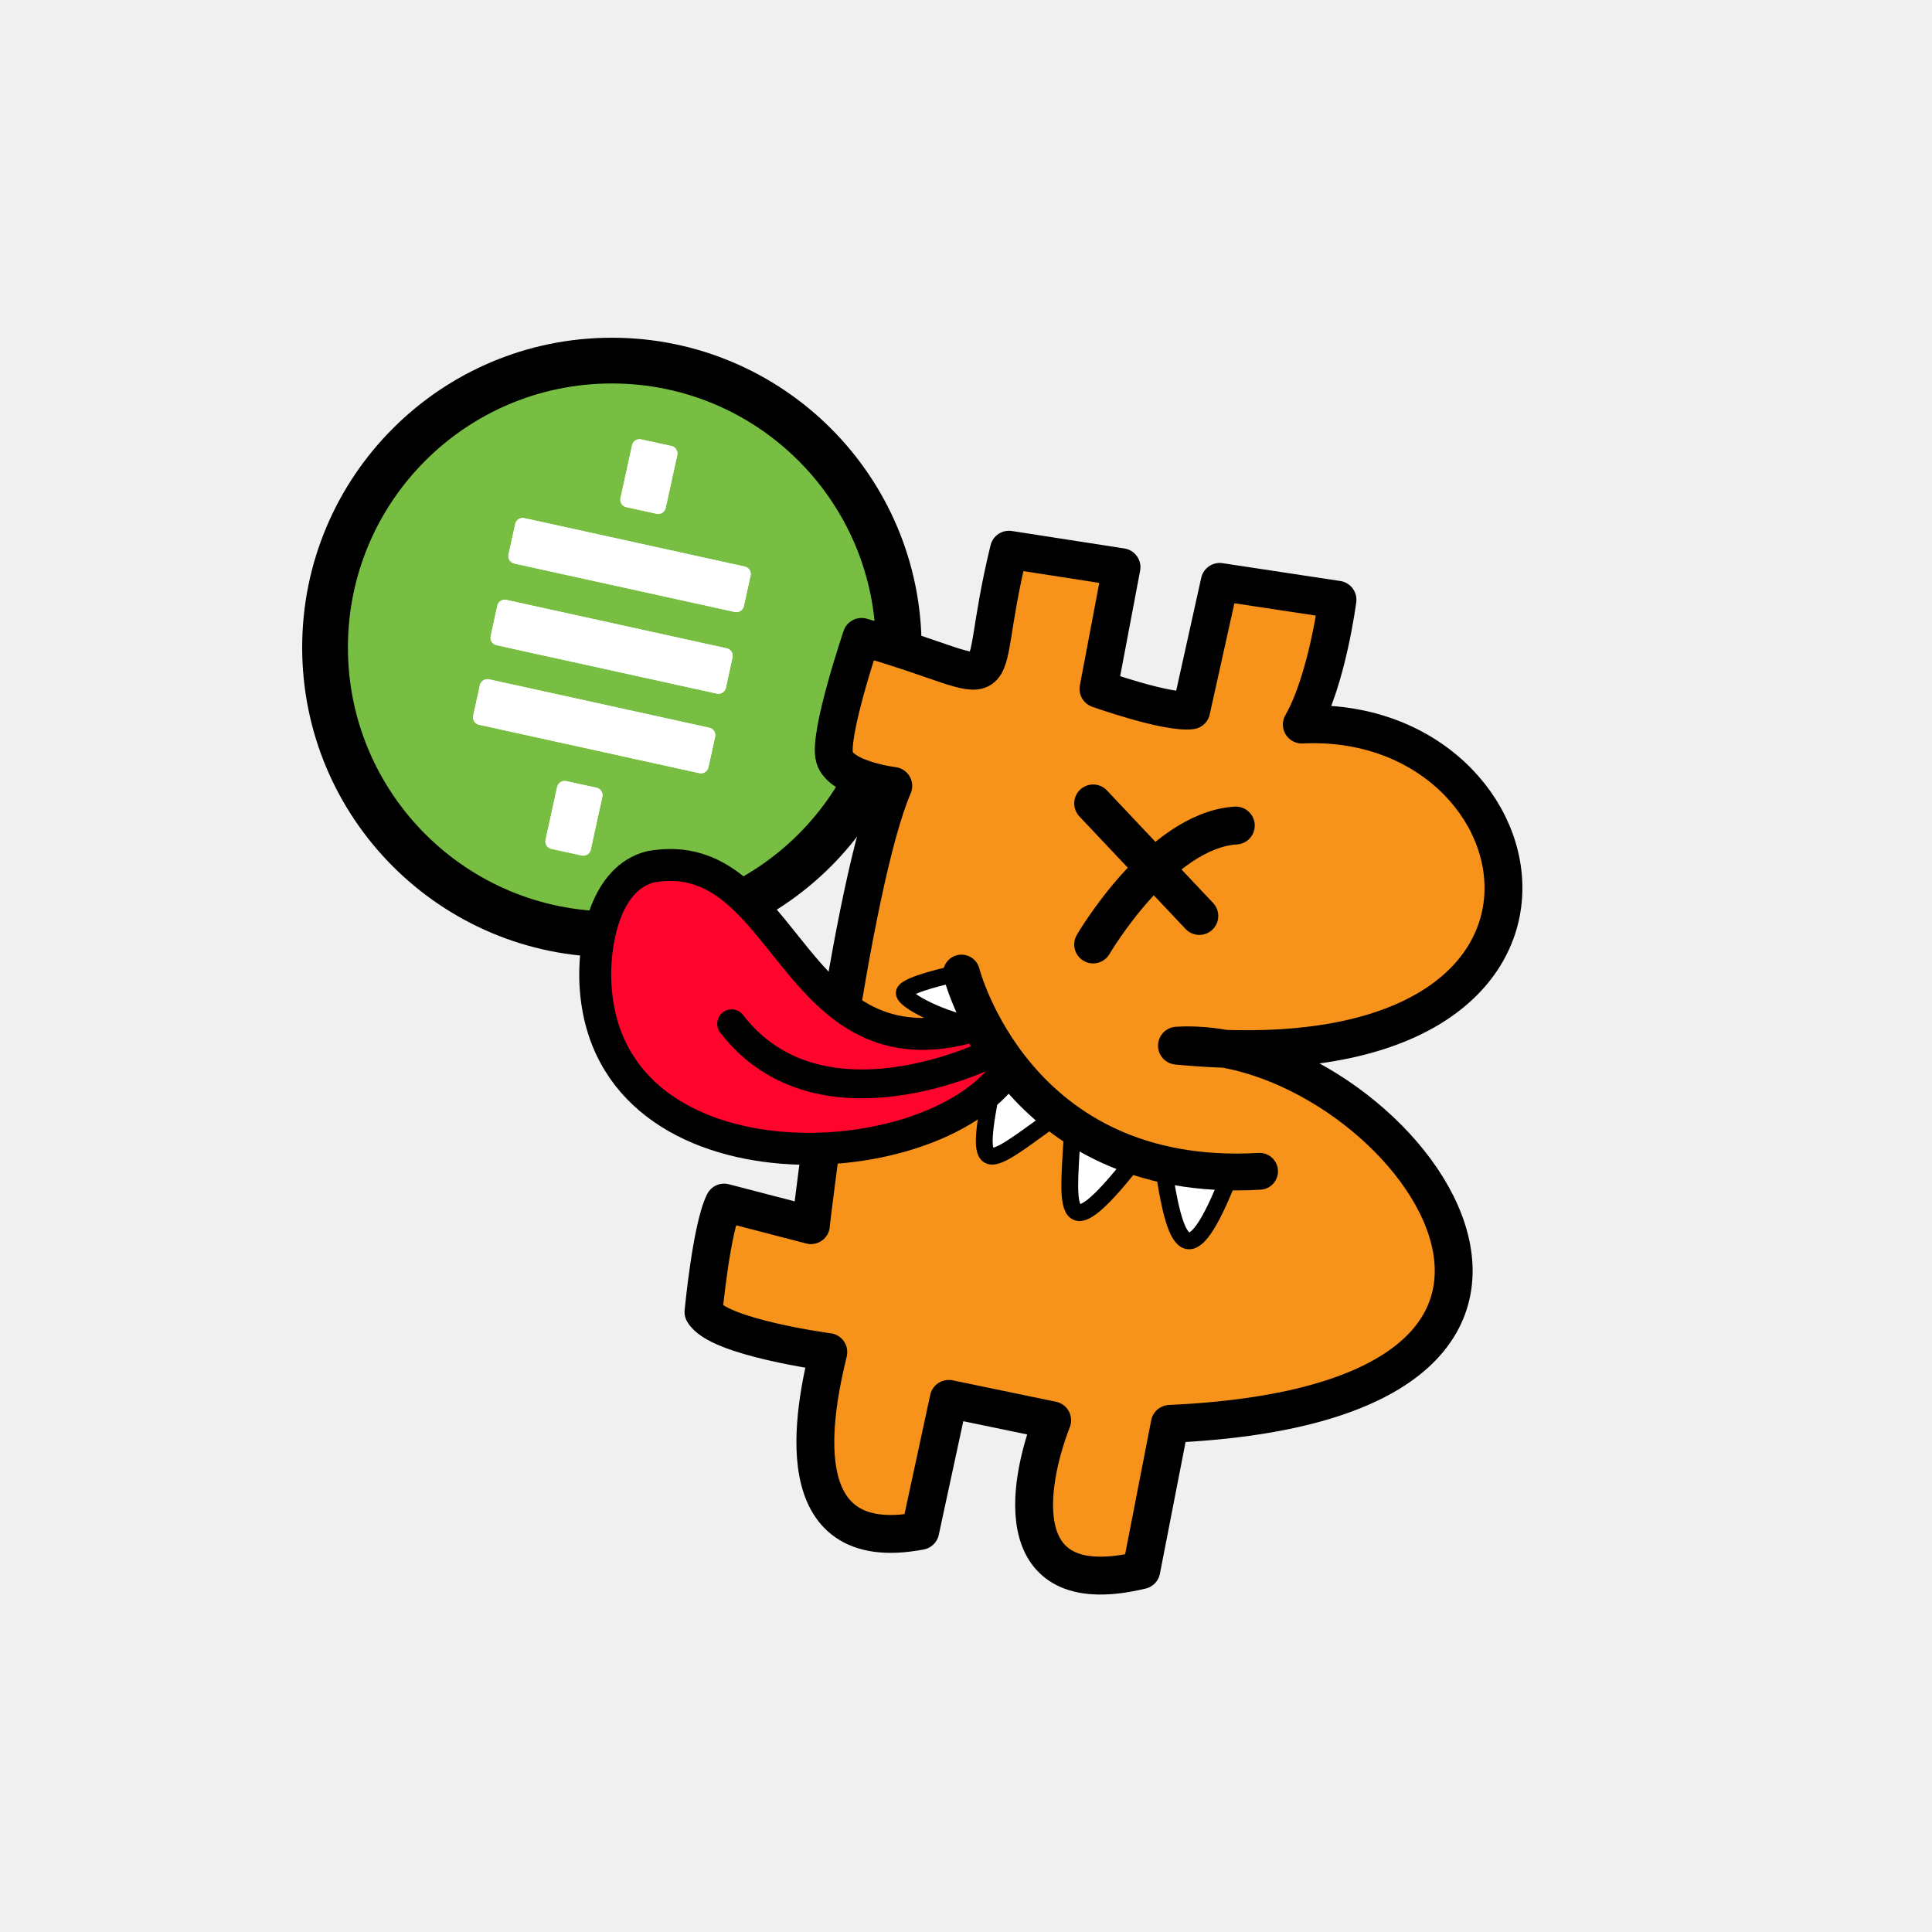
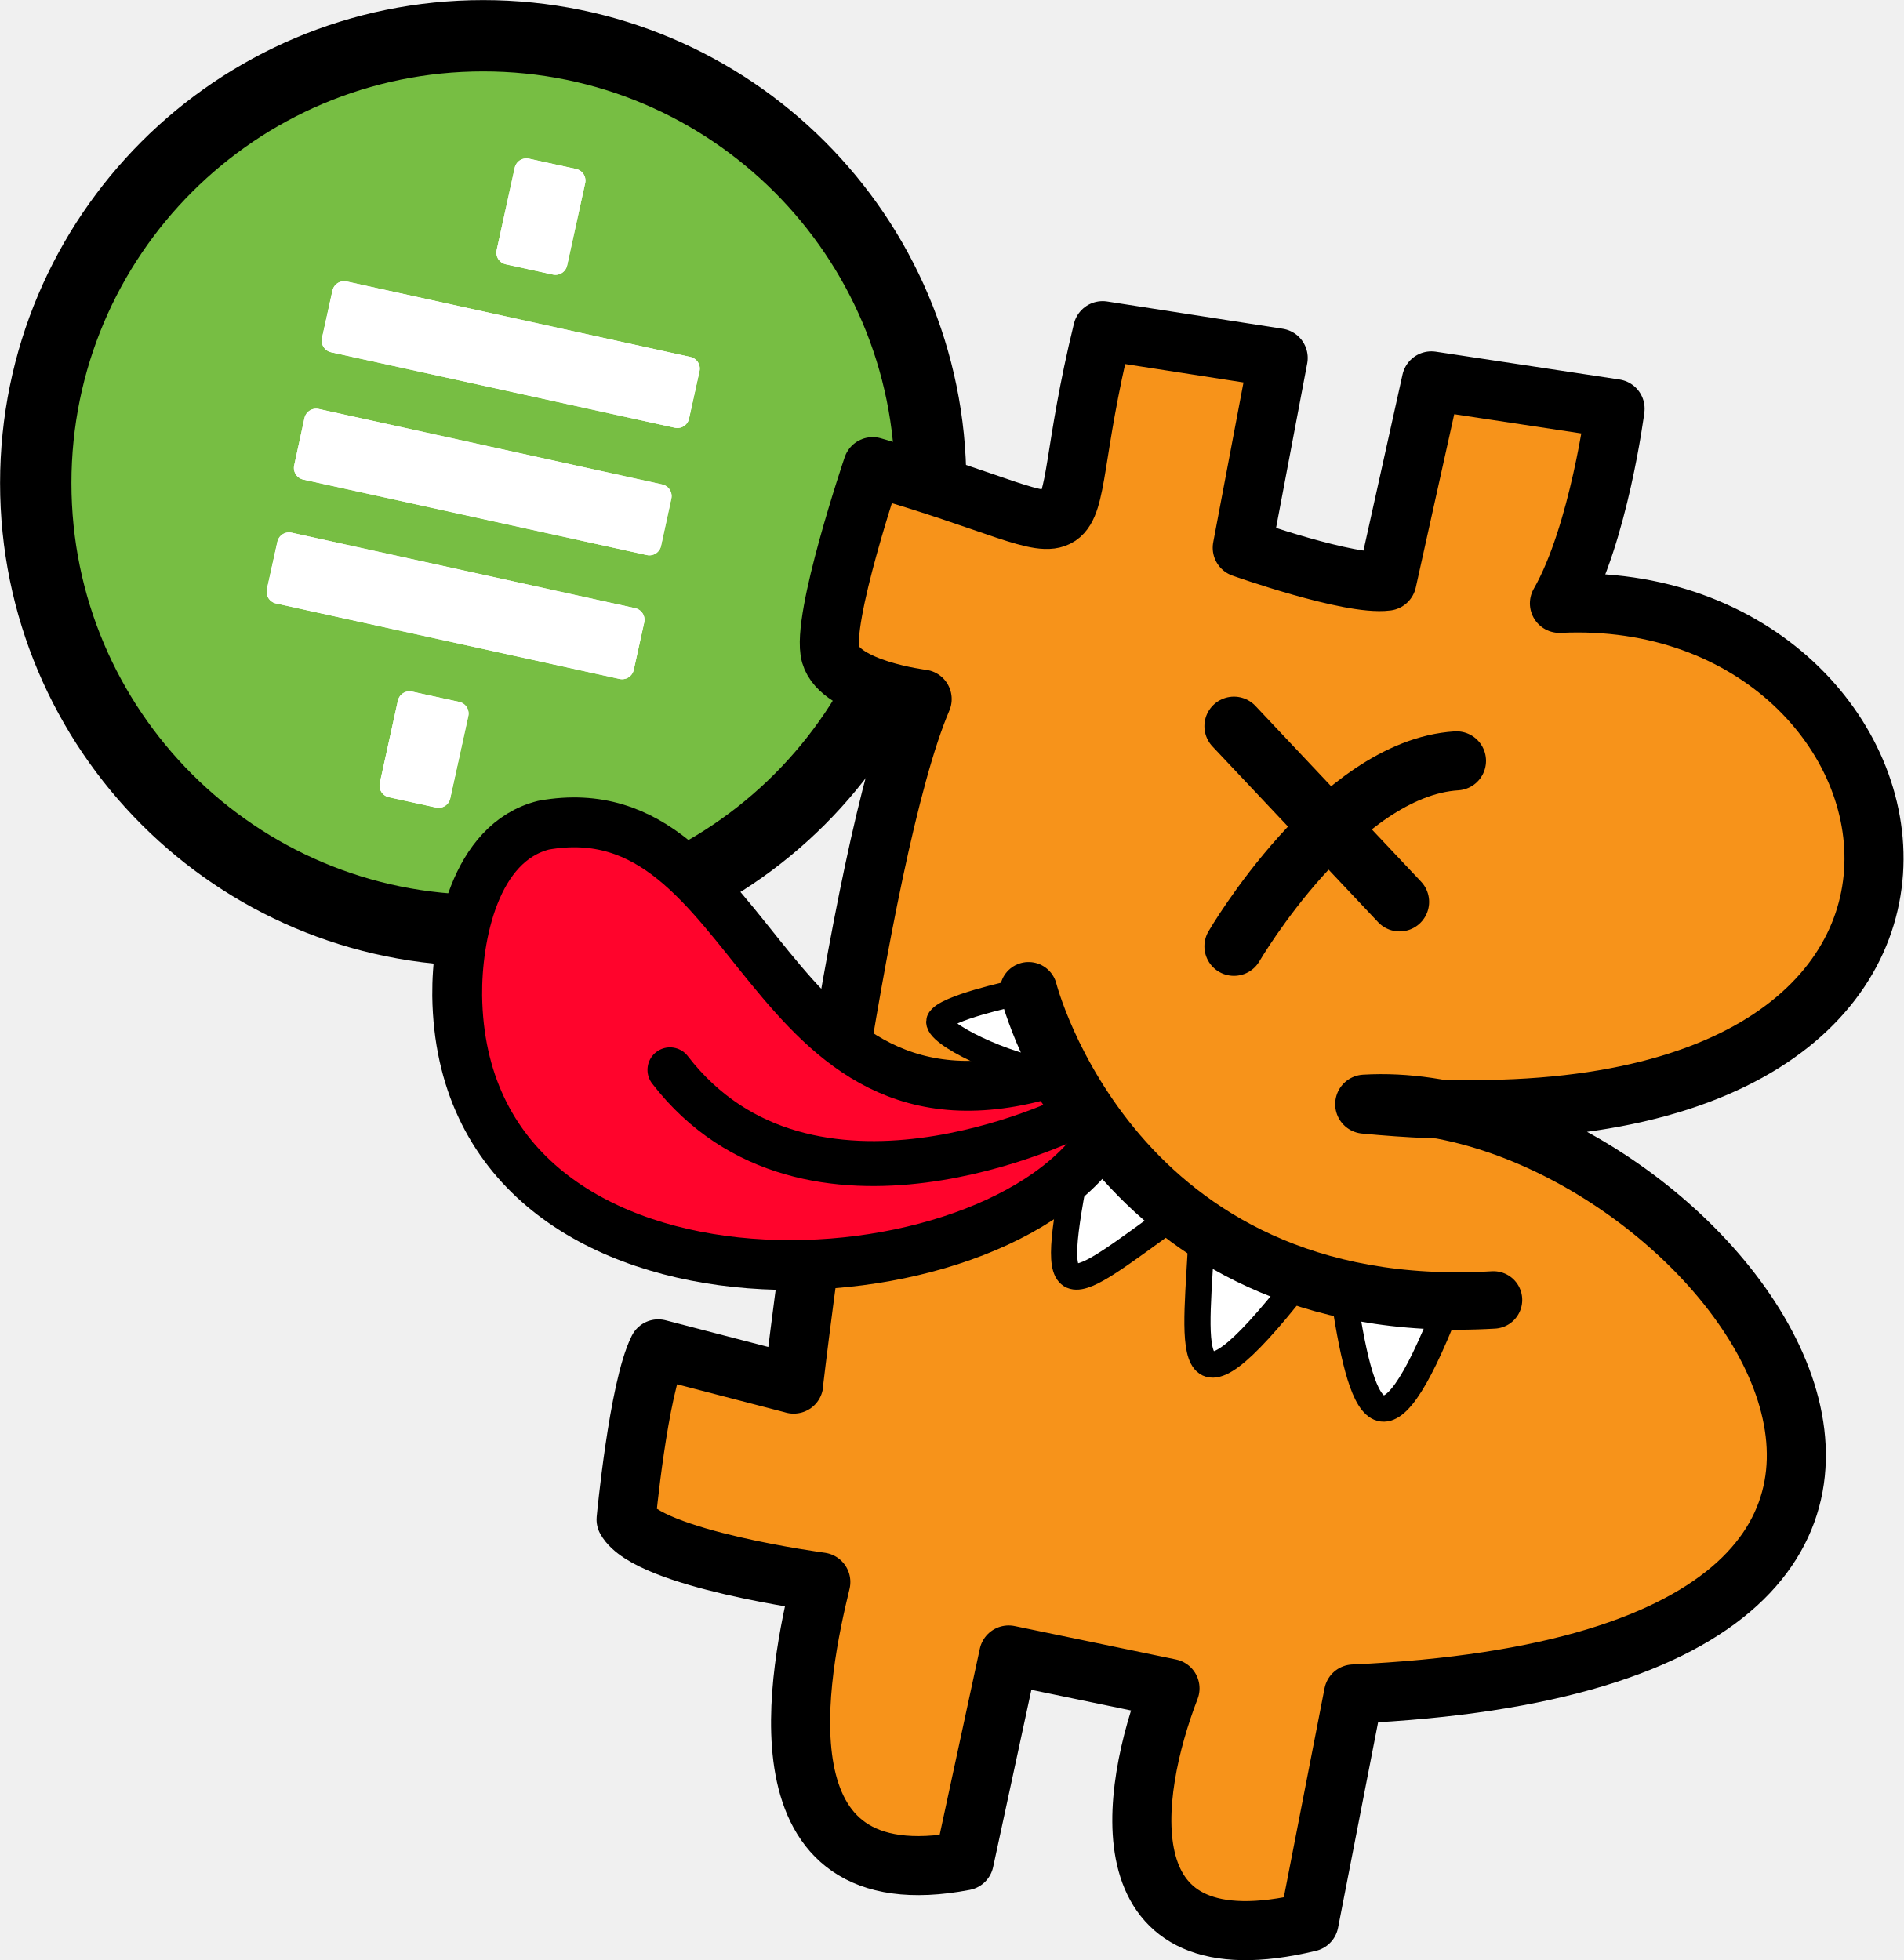
- <svg xmlns="http://www.w3.org/2000/svg" id="Layer_1" data-name="Layer 1" viewBox="0 0 166.84 166.84">
+ <svg xmlns="http://www.w3.org/2000/svg" id="Layer_1" data-name="Layer 1" viewBox="0 0 105.4 108.53">
  <defs>
    <style>
-       .cls-1, .cls-2, .cls-3, .cls-4 {
+       .cls-1 {
+         stroke-width: 2.49px;
+       }
+ 
+       .cls-1, .cls-2, .cls-3 {
        fill: none;
      }

-       .cls-2 {
-         stroke-width: 2.49px;
-       }
- 
-       .cls-2, .cls-3, .cls-4, .cls-5, .cls-6, .cls-7, .cls-8, .cls-9 {
+       .cls-1, .cls-2, .cls-3, .cls-4, .cls-5, .cls-6, .cls-7, .cls-8 {
        stroke-linecap: round;
        stroke-linejoin: round;
      }

-       .cls-2, .cls-3, .cls-4, .cls-6, .cls-7, .cls-8, .cls-9 {
+       .cls-1, .cls-2, .cls-3, .cls-5, .cls-6, .cls-7, .cls-8 {
        stroke: #000;
      }

-       .cls-3 {
+       .cls-2 {
        stroke-width: 3.18px;
      }

-       .cls-4, .cls-8 {
+       .cls-3, .cls-7 {
        stroke-width: 3.27px;
      }

-       .cls-5 {
+       .cls-4 {
        stroke: #fff;
        stroke-width: 1.32px;
      }

-       .cls-5, .cls-9 {
+       .cls-4, .cls-8 {
        fill: #fff;
      }

-       .cls-6 {
+       .cls-5 {
        fill: #77be43;
        stroke-width: 3.95px;
      }

-       .cls-7 {
+       .cls-6 {
        fill: #ff042c;
        stroke-width: 2.76px;
      }

-       .cls-8 {
+       .cls-7 {
        fill: #f7931a;
      }

-       .cls-9 {
+       .cls-8 {
        stroke-width: 1.45px;
      }
    </style>
  </defs>
-   <rect class="cls-1" width="166.84" height="166.84" />
+   <circle class="cls-5" cx="26.75" cy="26.75" r="24.77" />
  <g>
-     <circle class="cls-6" cx="52.84" cy="55.91" r="24.77" />
+     <path class="cls-4" d="M18.47,18.86c6.36,1.4,12.69,2.79,19.03,4.18l.58-2.63c-6.36-1.4-12.69-2.79-19.03-4.18l-.58,2.63ZM15.42,32.77c6.36,1.4,12.69,2.79,19.02,4.18l.58-2.63c-6.35-1.39-12.67-2.78-19.02-4.18l-.58,2.63ZM36.52,27.47c-6.35-1.39-12.67-2.78-19.02-4.18l-.57,2.62c6.35,1.39,12.67,2.78,19.02,4.18l.57-2.62ZM30.75,14.56l1-4.56-2.61-.57-1,4.56,2.61.57ZM24.28,44.07l1-4.56-2.61-.57-1,4.56,2.61.57Z" />
+     <path class="cls-4" d="M18.47,18.86l.58-2.63c6.34,1.39,12.67,2.78,19.03,4.18l-.58,2.63c-6.34-1.39-12.67-2.78-19.03-4.18Z" />
+     <path class="cls-4" d="M15.42,32.77l.58-2.63c6.35,1.39,12.67,2.78,19.02,4.18l-.58,2.63c-6.33-1.39-12.66-2.78-19.02-4.18Z" />
+     <path class="cls-4" d="M36.52,27.47l-.57,2.62c-6.35-1.39-12.67-2.78-19.02-4.18l.57-2.62c6.35,1.39,12.67,2.78,19.02,4.18Z" />
+     <path class="cls-4" d="M30.75,14.56l-2.61-.57,1-4.56,2.61.57-1,4.56Z" />
+     <path class="cls-4" d="M24.28,44.07l-2.61-.57,1-4.56,2.61.57-1,4.56Z" />
+   </g>
+   <g>
+     <path class="cls-7" d="M43.93,76.64s3.42-29.3,7.12-37.93c0,0-4.52-.55-5.07-2.46s2.33-10.41,2.33-10.41c13.81,3.96,9.45,5.87,12.73-7.53l9.72,1.51-1.99,10.51s5.96,2.12,8.01,1.85l2.46-11.09,10.17,1.54s-.89,6.95-3.08,10.78c21.65-1.03,28.31,31.48-10.78,27.73,18.34-1.08,43.36,30.68-.62,32.66l-2.46,12.63c-11.4,2.75-9.95-7.11-7.7-12.94l-8.93-1.85-2.46,11.4c-11.79,2.25-9.13-10.54-7.94-15.44,0,0-9.55-1.27-10.78-3.46,0,0,.68-7.26,1.78-9.45l7.5,1.95Z" />
+     <path class="cls-8" d="M56.12,55s-3.83.82-4.11,1.51,3.7,2.6,6.16,2.88" />
+     <path class="cls-8" d="M59.68,64.18c-1.75,8.78-.77,7.51,5.48,3.01l-4.24-3.97" />
+     <path class="cls-8" d="M66.53,68.15c-.27,6.3-1.4,11.48,5.34,2.88" />
+     <path class="cls-8" d="M74.33,71.3c1.04,7.17,2.22,10.08,5.75,1.1" />
    <g>
-       <path class="cls-5" d="M44.56,48.02c6.36,1.4,12.69,2.79,19.03,4.18l.58-2.63c-6.36-1.4-12.69-2.79-19.03-4.18l-.58,2.63ZM41.51,61.94c6.36,1.4,12.69,2.79,19.02,4.18l.58-2.63c-6.35-1.39-12.67-2.78-19.02-4.18l-.58,2.63ZM62.61,56.63c-6.35-1.39-12.67-2.78-19.02-4.18l-.57,2.62c6.35,1.39,12.67,2.78,19.02,4.18l.57-2.62ZM56.84,43.72l1-4.56-2.61-.57-1,4.56,2.61.57ZM50.37,73.23l1-4.56-2.61-.57-1,4.56,2.61.57Z" />
-       <path class="cls-5" d="M44.56,48.02l.58-2.63c6.34,1.39,12.67,2.78,19.03,4.18l-.58,2.63c-6.34-1.39-12.67-2.78-19.03-4.18Z" />
-       <path class="cls-5" d="M41.51,61.94l.58-2.63c6.35,1.39,12.67,2.78,19.02,4.18l-.58,2.63c-6.33-1.39-12.66-2.78-19.02-4.18Z" />
-       <path class="cls-5" d="M62.61,56.63l-.57,2.62c-6.35-1.39-12.67-2.78-19.02-4.18l.57-2.62c6.35,1.39,12.67,2.78,19.02,4.18Z" />
-       <path class="cls-5" d="M56.84,43.72l-2.61-.57,1-4.56,2.61.57-1,4.56Z" />
-       <path class="cls-5" d="M50.37,73.23l-2.61-.57,1-4.56,2.61.57-1,4.56Z" />
+       <path class="cls-3" d="M68.31,52.4s5.75-9.86,12.32-10.27" />
+       <line class="cls-3" x1="68.31" y1="40.21" x2="77.48" y2="49.94" />
    </g>
-     <g>
-       <path class="cls-8" d="M70.02,105.8s3.42-29.3,7.12-37.93c0,0-4.52-.55-5.07-2.46s2.33-10.41,2.33-10.41c13.81,3.96,9.45,5.87,12.73-7.53l9.72,1.51-1.99,10.51s5.96,2.12,8.01,1.85l2.46-11.09,10.17,1.54s-.89,6.95-3.08,10.78c21.65-1.03,28.31,31.48-10.78,27.73,18.34-1.08,43.36,30.68-.62,32.66l-2.46,12.63c-11.4,2.75-9.95-7.11-7.7-12.94l-8.93-1.85-2.46,11.4c-11.79,2.25-9.13-10.54-7.94-15.44,0,0-9.55-1.27-10.78-3.46,0,0,.68-7.26,1.78-9.45l7.5,1.95Z" />
-       <path class="cls-9" d="M82.21,84.16s-3.83.82-4.11,1.51,3.7,2.6,6.16,2.88" />
-       <path class="cls-9" d="M85.77,93.34c-1.75,8.78-.77,7.51,5.48,3.01l-4.24-3.97" />
-       <path class="cls-9" d="M92.62,97.31c-.27,6.3-1.4,11.48,5.34,2.88" />
-       <path class="cls-9" d="M100.42,100.46c1.04,7.17,2.22,10.08,5.75,1.1" />
-       <g>
-         <path class="cls-4" d="M94.4,81.56s5.75-9.86,12.32-10.27" />
-         <line class="cls-4" x1="94.4" y1="69.38" x2="103.57" y2="79.1" />
-       </g>
-       <path class="cls-7" d="M87,92.38c-6.57,9.64-35.34,10.84-35.6-8.08-.03-3.29.96-8.49,4.79-9.45,11.98-2.13,12.01,18.56,28.07,13.69l2.74,3.83Z" />
-       <path class="cls-2" d="M85.48,90.99s-14.66,7.33-22.3-2.58" />
-       <path class="cls-3" d="M83.03,84.03s4.66,18.35,25.74,17.12" />
-     </g>
+     <path class="cls-6" d="M60.91,63.22c-6.57,9.64-35.34,10.84-35.6-8.08-.03-3.29.96-8.49,4.79-9.45,11.98-2.13,12.01,18.56,28.07,13.69l2.74,3.83Z" />
+     <path class="cls-1" d="M59.39,61.82s-14.66,7.33-22.3-2.58" />
+     <path class="cls-2" d="M56.94,54.86s4.66,18.35,25.74,17.12" />
  </g>
</svg>
